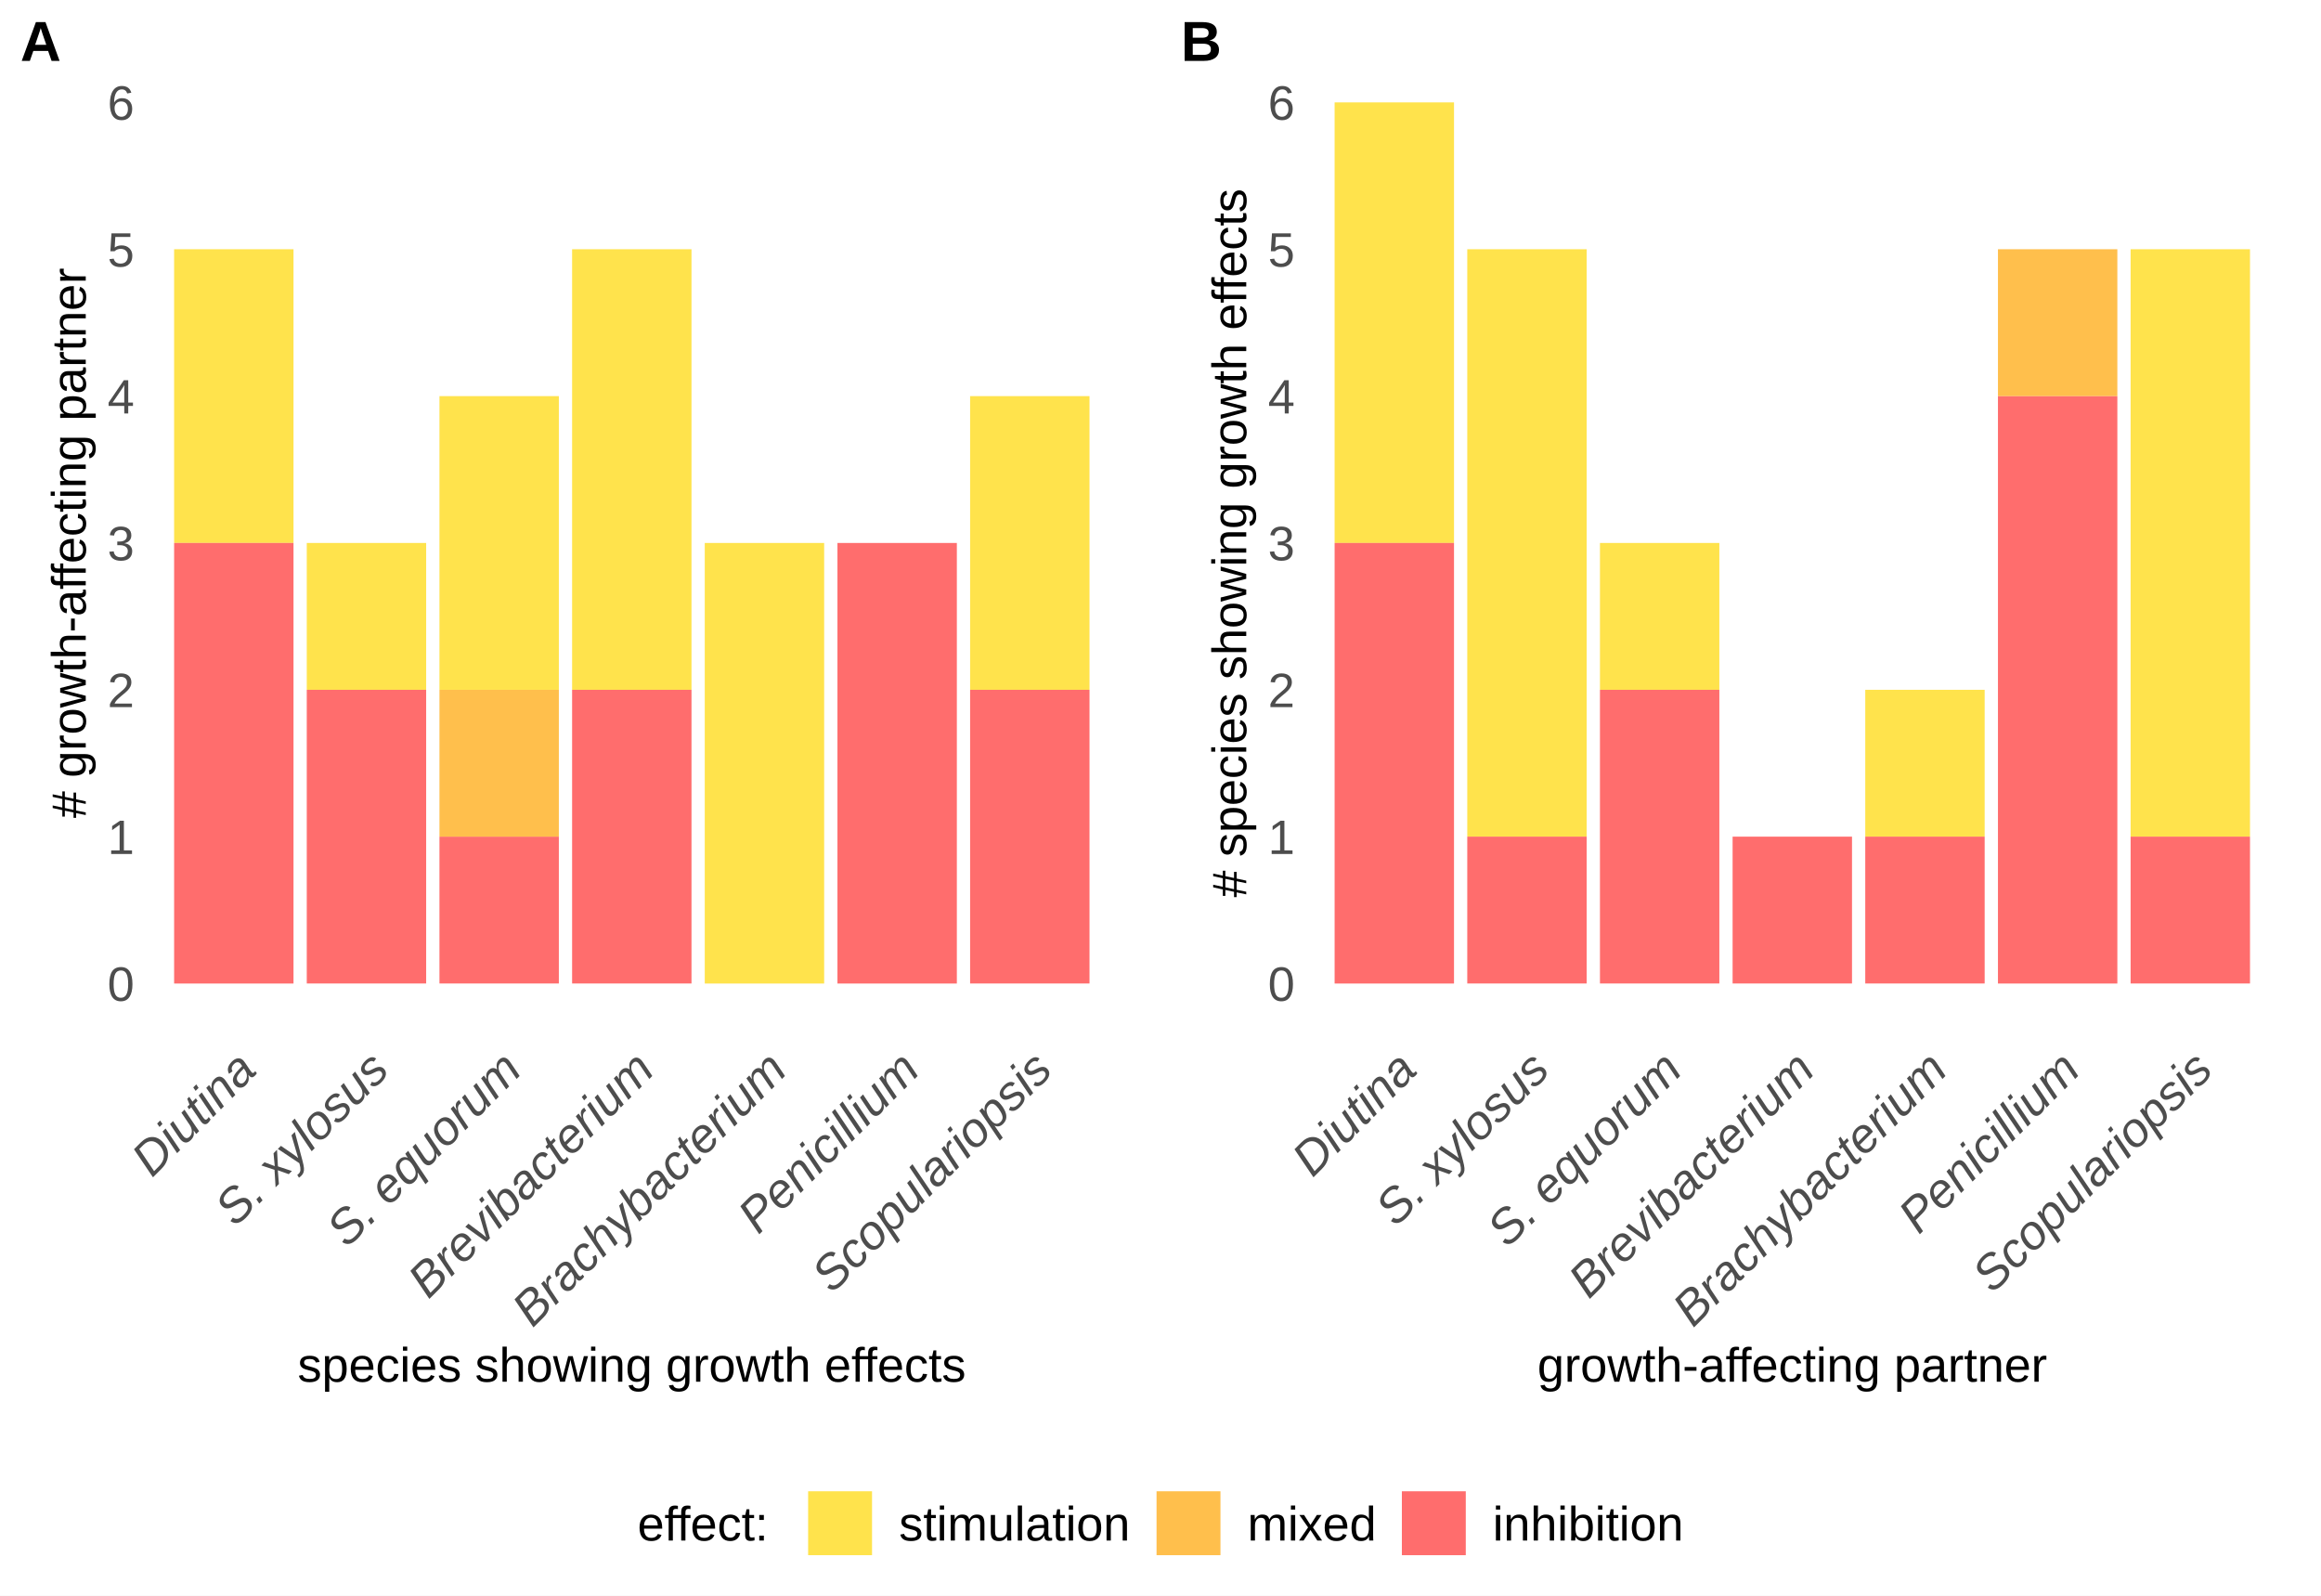
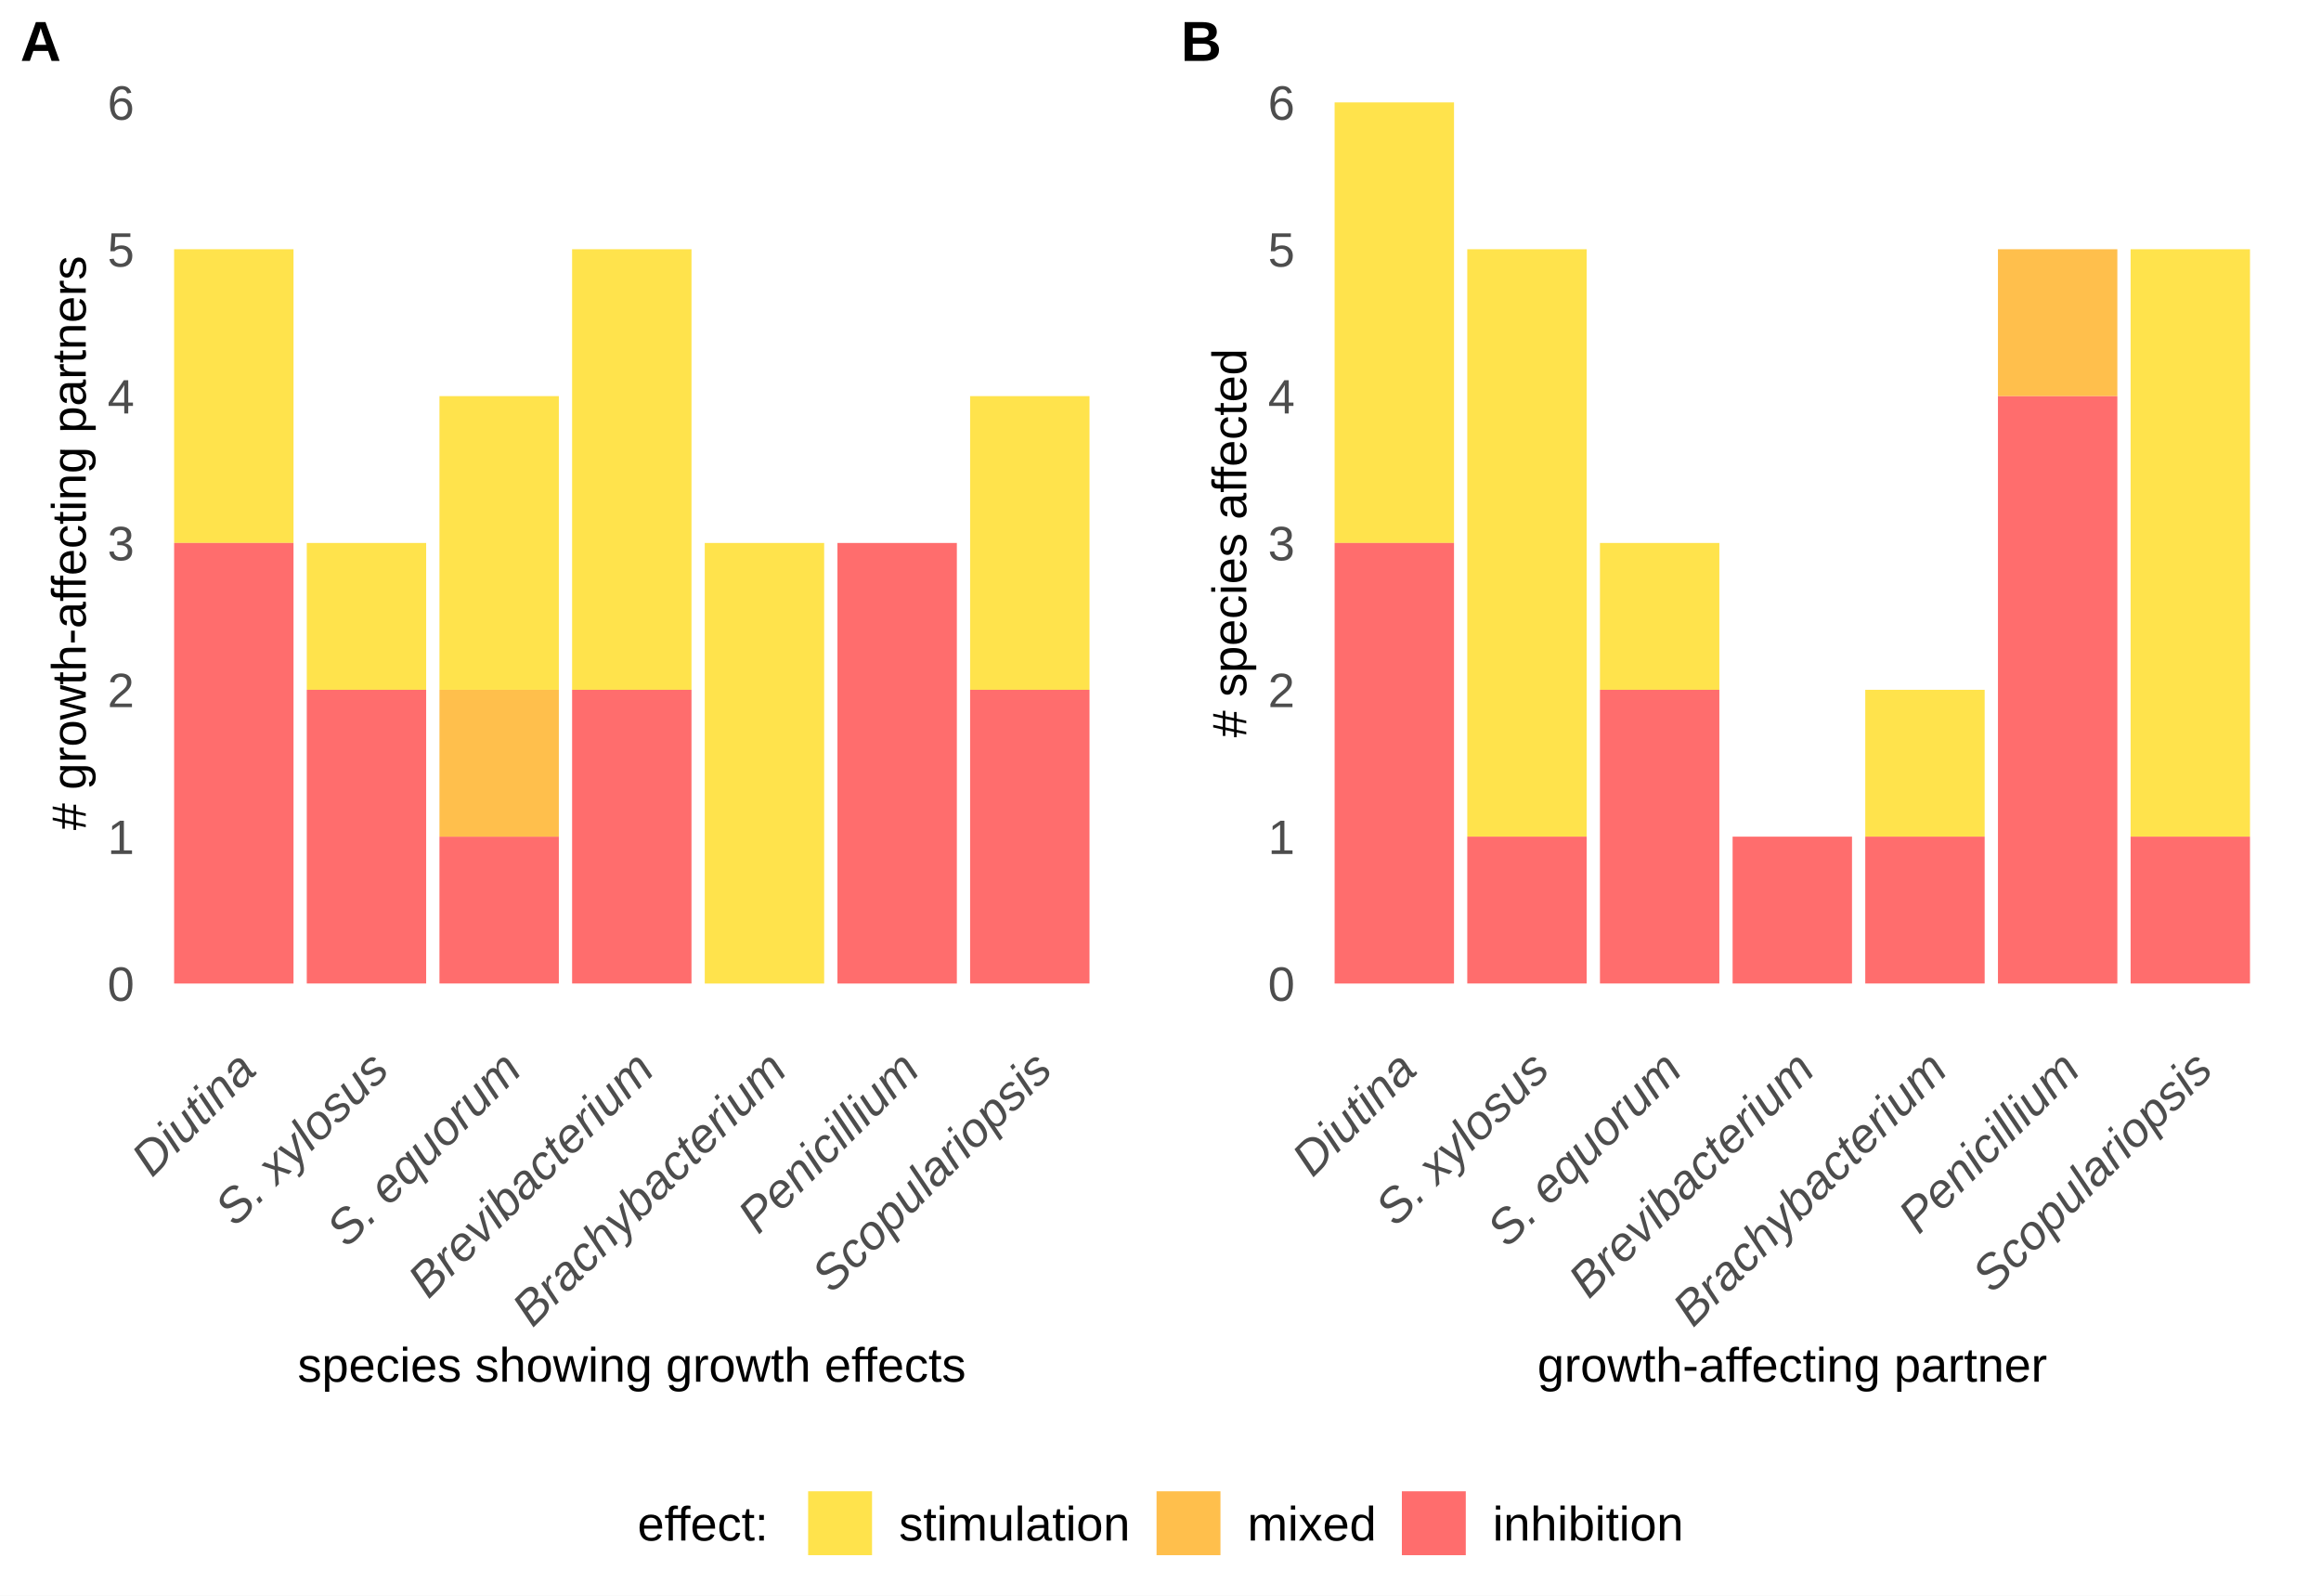
<svg xmlns="http://www.w3.org/2000/svg" class="svglite" width="576.00pt" height="396.00pt" viewBox="0 0 576.00 396.00">
  <defs>
    <style type="text/css">
    .svglite line, .svglite polyline, .svglite polygon, .svglite path, .svglite rect, .svglite circle {
      fill: none;
      stroke: #000000;
      stroke-linecap: round;
      stroke-linejoin: round;
      stroke-miterlimit: 10.00;
    }
  </style>
  </defs>
  <rect width="100%" height="100%" style="stroke: none; fill: #FFFFFF;" />
  <defs>
    <clipPath id="cpMC4wMHw1NzYuMDB8MC4wMHwzOTYuMDA=">
      <rect x="0.00" y="0.00" width="576.00" height="396.00" />
    </clipPath>
  </defs>
  <g clip-path="url(#cpMC4wMHw1NzYuMDB8MC4wMHwzOTYuMDA=)">
</g>
  <defs>
    <clipPath id="cpMC4wMHw1NzYuMDB8MC4wMHwzNjAuMDA=">
      <rect x="0.00" y="0.00" width="576.00" height="360.00" />
    </clipPath>
  </defs>
  <g clip-path="url(#cpMC4wMHw1NzYuMDB8MC4wMHwzNjAuMDA=)">
</g>
  <g clip-path="url(#cpMC4wMHw1NzYuMDB8MC4wMHwzOTYuMDA=)">
</g>
  <defs>
    <clipPath id="cpNy4yMHwyODAuODB8OS4wMHwzNTEuMDA=">
      <rect x="7.20" y="9.00" width="273.60" height="342.00" />
    </clipPath>
  </defs>
  <g clip-path="url(#cpNy4yMHwyODAuODB8OS4wMHwzNTEuMDA=)">
</g>
  <g clip-path="url(#cpMC4wMHw1NzYuMDB8MC4wMHwzOTYuMDA=)">
</g>
  <defs>
    <clipPath id="cpMzguMjd8Mjc1LjMyfDE0LjQ4fDI1NC45OQ==">
      <rect x="38.27" y="14.48" width="237.05" height="240.52" />
    </clipPath>
  </defs>
  <g clip-path="url(#cpMzguMjd8Mjc1LjMyfDE0LjQ4fDI1NC45OQ==)">
    <rect x="43.21" y="61.85" width="29.63" height="72.88" style="stroke-width: 1.07; stroke: none; stroke-linecap: square; stroke-linejoin: miter; fill: #FFD700; fill-opacity: 0.70;" />
    <rect x="43.21" y="134.74" width="29.63" height="109.33" style="stroke-width: 1.07; stroke: none; stroke-linecap: square; stroke-linejoin: miter; fill: #FF3030; fill-opacity: 0.70;" />
    <rect x="43.21" y="134.74" width="29.63" height="0.00" style="stroke-width: 1.07; stroke: none; stroke-linecap: square; stroke-linejoin: miter; fill: #FFA500; fill-opacity: 0.70;" />
    <rect x="76.13" y="134.74" width="29.63" height="36.44" style="stroke-width: 1.07; stroke: none; stroke-linecap: square; stroke-linejoin: miter; fill: #FFD700; fill-opacity: 0.70;" />
    <rect x="76.13" y="171.18" width="29.63" height="72.88" style="stroke-width: 1.07; stroke: none; stroke-linecap: square; stroke-linejoin: miter; fill: #FF3030; fill-opacity: 0.70;" />
    <rect x="76.13" y="171.18" width="29.63" height="0.00" style="stroke-width: 1.07; stroke: none; stroke-linecap: square; stroke-linejoin: miter; fill: #FFA500; fill-opacity: 0.70;" />
    <rect x="109.06" y="98.30" width="29.63" height="72.88" style="stroke-width: 1.07; stroke: none; stroke-linecap: square; stroke-linejoin: miter; fill: #FFD700; fill-opacity: 0.70;" />
    <rect x="109.06" y="207.62" width="29.63" height="36.44" style="stroke-width: 1.07; stroke: none; stroke-linecap: square; stroke-linejoin: miter; fill: #FF3030; fill-opacity: 0.70;" />
    <rect x="109.06" y="171.18" width="29.63" height="36.44" style="stroke-width: 1.07; stroke: none; stroke-linecap: square; stroke-linejoin: miter; fill: #FFA500; fill-opacity: 0.70;" />
    <rect x="141.98" y="61.85" width="29.63" height="109.33" style="stroke-width: 1.07; stroke: none; stroke-linecap: square; stroke-linejoin: miter; fill: #FFD700; fill-opacity: 0.70;" />
    <rect x="141.98" y="171.18" width="29.63" height="72.88" style="stroke-width: 1.07; stroke: none; stroke-linecap: square; stroke-linejoin: miter; fill: #FF3030; fill-opacity: 0.70;" />
    <rect x="141.98" y="171.18" width="29.63" height="0.00" style="stroke-width: 1.07; stroke: none; stroke-linecap: square; stroke-linejoin: miter; fill: #FFA500; fill-opacity: 0.70;" />
    <rect x="174.90" y="134.74" width="29.63" height="109.33" style="stroke-width: 1.07; stroke: none; stroke-linecap: square; stroke-linejoin: miter; fill: #FFD700; fill-opacity: 0.70;" />
    <rect x="174.90" y="244.06" width="29.63" height="0.00" style="stroke-width: 1.07; stroke: none; stroke-linecap: square; stroke-linejoin: miter; fill: #FF3030; fill-opacity: 0.70;" />
    <rect x="174.90" y="244.06" width="29.63" height="0.00" style="stroke-width: 1.07; stroke: none; stroke-linecap: square; stroke-linejoin: miter; fill: #FFA500; fill-opacity: 0.70;" />
    <rect x="207.83" y="134.74" width="29.63" height="0.00" style="stroke-width: 1.07; stroke: none; stroke-linecap: square; stroke-linejoin: miter; fill: #FFD700; fill-opacity: 0.70;" />
    <rect x="207.83" y="134.74" width="29.63" height="109.33" style="stroke-width: 1.07; stroke: none; stroke-linecap: square; stroke-linejoin: miter; fill: #FF3030; fill-opacity: 0.70;" />
    <rect x="207.83" y="134.74" width="29.63" height="0.00" style="stroke-width: 1.07; stroke: none; stroke-linecap: square; stroke-linejoin: miter; fill: #FFA500; fill-opacity: 0.70;" />
    <rect x="240.75" y="98.30" width="29.63" height="72.88" style="stroke-width: 1.07; stroke: none; stroke-linecap: square; stroke-linejoin: miter; fill: #FFD700; fill-opacity: 0.70;" />
    <rect x="240.75" y="171.18" width="29.63" height="72.88" style="stroke-width: 1.07; stroke: none; stroke-linecap: square; stroke-linejoin: miter; fill: #FF3030; fill-opacity: 0.70;" />
    <rect x="240.75" y="171.18" width="29.63" height="0.00" style="stroke-width: 1.07; stroke: none; stroke-linecap: square; stroke-linejoin: miter; fill: #FFA500; fill-opacity: 0.70;" />
  </g>
  <g clip-path="url(#cpMC4wMHw1NzYuMDB8MC4wMHwzOTYuMDA=)">
    <text x="33.34" y="248.36" text-anchor="end" style="font-size: 12.00px; fill: #4D4D4D; font-family: Arial;" textLength="6.67px" lengthAdjust="spacingAndGlyphs">0</text>
    <text x="33.34" y="211.92" text-anchor="end" style="font-size: 12.00px; fill: #4D4D4D; font-family: Arial;" textLength="6.67px" lengthAdjust="spacingAndGlyphs">1</text>
    <text x="33.34" y="175.48" text-anchor="end" style="font-size: 12.00px; fill: #4D4D4D; font-family: Arial;" textLength="6.67px" lengthAdjust="spacingAndGlyphs">2</text>
    <text x="33.34" y="139.04" text-anchor="end" style="font-size: 12.00px; fill: #4D4D4D; font-family: Arial;" textLength="6.67px" lengthAdjust="spacingAndGlyphs">3</text>
    <text x="33.34" y="102.60" text-anchor="end" style="font-size: 12.00px; fill: #4D4D4D; font-family: Arial;" textLength="6.67px" lengthAdjust="spacingAndGlyphs">4</text>
    <text x="33.34" y="66.16" text-anchor="end" style="font-size: 12.00px; fill: #4D4D4D; font-family: Arial;" textLength="6.67px" lengthAdjust="spacingAndGlyphs">5</text>
    <text x="33.34" y="29.71" text-anchor="end" style="font-size: 12.00px; fill: #4D4D4D; font-family: Arial;" textLength="6.67px" lengthAdjust="spacingAndGlyphs">6</text>
    <text transform="translate(64.11,266.01) rotate(-45)" text-anchor="end" style="font-size: 12.00px; font-style: italic; fill: #4D4D4D; font-family: Arial;" textLength="37.35px" lengthAdjust="spacingAndGlyphs">Diutina</text>
    <text transform="translate(97.03,266.01) rotate(-45)" text-anchor="end" style="font-size: 12.00px; font-style: italic; fill: #4D4D4D; font-family: Arial;" textLength="54.68px" lengthAdjust="spacingAndGlyphs">S. xylosus</text>
    <text transform="translate(129.95,266.01) rotate(-45)" text-anchor="end" style="font-size: 12.00px; font-style: italic; fill: #4D4D4D; font-family: Arial;" textLength="62.04px" lengthAdjust="spacingAndGlyphs">S. equorum</text>
    <text transform="translate(162.88,266.01) rotate(-45)" text-anchor="end" style="font-size: 12.00px; font-style: italic; fill: #4D4D4D; font-family: Arial;" textLength="80.02px" lengthAdjust="spacingAndGlyphs">Brevibacterium</text>
    <text transform="translate(195.80,266.01) rotate(-45)" text-anchor="end" style="font-size: 12.00px; font-style: italic; fill: #4D4D4D; font-family: Arial;" textLength="90.03px" lengthAdjust="spacingAndGlyphs">Brachybacterium</text>
    <text transform="translate(228.73,266.01) rotate(-45)" text-anchor="end" style="font-size: 12.00px; font-style: italic; fill: #4D4D4D; font-family: Arial;" textLength="57.34px" lengthAdjust="spacingAndGlyphs">Penicillium</text>
    <text transform="translate(261.65,266.01) rotate(-45)" text-anchor="end" style="font-size: 12.00px; font-style: italic; fill: #4D4D4D; font-family: Arial;" textLength="78.03px" lengthAdjust="spacingAndGlyphs">Scopulariopsis</text>
    <text x="156.79" y="342.88" text-anchor="middle" style="font-size: 12.00px; font-family: Arial;" textLength="166.08px" lengthAdjust="spacingAndGlyphs">species showing growth effects</text>
-     <text transform="translate(21.28,134.74) rotate(-90)" text-anchor="middle" style="font-size: 12.00px; font-family: Arial;" textLength="136.74px" lengthAdjust="spacingAndGlyphs"># growth-affecting partner</text>
+     <text transform="translate(21.28,134.74) rotate(-90)" text-anchor="middle" style="font-size: 12.00px; font-family: Arial;" textLength="142.74px" lengthAdjust="spacingAndGlyphs"># growth-affecting partners</text>
    <text x="5.05" y="15.11" style="font-size: 14.00px; font-weight: bold; font-family: Arial;" textLength="10.11px" lengthAdjust="spacingAndGlyphs">A</text>
  </g>
  <defs>
    <clipPath id="cpMjk1LjIwfDU2OC44MHw5LjAwfDM1MS4wMA==">
      <rect x="295.20" y="9.00" width="273.60" height="342.00" />
    </clipPath>
  </defs>
  <g clip-path="url(#cpMjk1LjIwfDU2OC44MHw5LjAwfDM1MS4wMA==)">
</g>
  <g clip-path="url(#cpMC4wMHw1NzYuMDB8MC4wMHwzOTYuMDA=)">
</g>
  <defs>
    <clipPath id="cpMzI2LjI3fDU2My4zMnwxNC40OHwyNTQuOTk=">
      <rect x="326.27" y="14.48" width="237.05" height="240.52" />
    </clipPath>
  </defs>
  <g clip-path="url(#cpMzI2LjI3fDU2My4zMnwxNC40OHwyNTQuOTk=)">
    <rect x="331.21" y="25.41" width="29.63" height="109.33" style="stroke-width: 1.07; stroke: none; stroke-linecap: square; stroke-linejoin: miter; fill: #FFD700; fill-opacity: 0.70;" />
    <rect x="331.21" y="134.74" width="29.63" height="109.33" style="stroke-width: 1.07; stroke: none; stroke-linecap: square; stroke-linejoin: miter; fill: #FF3030; fill-opacity: 0.70;" />
    <rect x="331.21" y="134.74" width="29.63" height="0.00" style="stroke-width: 1.07; stroke: none; stroke-linecap: square; stroke-linejoin: miter; fill: #FFA500; fill-opacity: 0.70;" />
    <rect x="364.13" y="61.85" width="29.63" height="145.77" style="stroke-width: 1.07; stroke: none; stroke-linecap: square; stroke-linejoin: miter; fill: #FFD700; fill-opacity: 0.70;" />
    <rect x="364.13" y="207.62" width="29.63" height="36.44" style="stroke-width: 1.07; stroke: none; stroke-linecap: square; stroke-linejoin: miter; fill: #FF3030; fill-opacity: 0.70;" />
    <rect x="364.13" y="207.62" width="29.63" height="0.00" style="stroke-width: 1.07; stroke: none; stroke-linecap: square; stroke-linejoin: miter; fill: #FFA500; fill-opacity: 0.70;" />
    <rect x="397.06" y="134.74" width="29.63" height="36.44" style="stroke-width: 1.07; stroke: none; stroke-linecap: square; stroke-linejoin: miter; fill: #FFD700; fill-opacity: 0.70;" />
    <rect x="397.06" y="171.18" width="29.63" height="72.88" style="stroke-width: 1.07; stroke: none; stroke-linecap: square; stroke-linejoin: miter; fill: #FF3030; fill-opacity: 0.70;" />
    <rect x="397.06" y="171.18" width="29.63" height="0.00" style="stroke-width: 1.07; stroke: none; stroke-linecap: square; stroke-linejoin: miter; fill: #FFA500; fill-opacity: 0.70;" />
    <rect x="429.98" y="207.62" width="29.63" height="0.00" style="stroke-width: 1.07; stroke: none; stroke-linecap: square; stroke-linejoin: miter; fill: #FFD700; fill-opacity: 0.70;" />
    <rect x="429.98" y="207.62" width="29.63" height="36.44" style="stroke-width: 1.07; stroke: none; stroke-linecap: square; stroke-linejoin: miter; fill: #FF3030; fill-opacity: 0.70;" />
    <rect x="429.98" y="207.62" width="29.63" height="0.00" style="stroke-width: 1.07; stroke: none; stroke-linecap: square; stroke-linejoin: miter; fill: #FFA500; fill-opacity: 0.70;" />
    <rect x="462.90" y="171.18" width="29.63" height="36.44" style="stroke-width: 1.07; stroke: none; stroke-linecap: square; stroke-linejoin: miter; fill: #FFD700; fill-opacity: 0.70;" />
    <rect x="462.90" y="207.62" width="29.63" height="36.44" style="stroke-width: 1.07; stroke: none; stroke-linecap: square; stroke-linejoin: miter; fill: #FF3030; fill-opacity: 0.70;" />
    <rect x="462.90" y="207.62" width="29.63" height="0.00" style="stroke-width: 1.07; stroke: none; stroke-linecap: square; stroke-linejoin: miter; fill: #FFA500; fill-opacity: 0.70;" />
    <rect x="495.83" y="61.85" width="29.63" height="0.00" style="stroke-width: 1.07; stroke: none; stroke-linecap: square; stroke-linejoin: miter; fill: #FFD700; fill-opacity: 0.70;" />
    <rect x="495.83" y="98.30" width="29.63" height="145.77" style="stroke-width: 1.07; stroke: none; stroke-linecap: square; stroke-linejoin: miter; fill: #FF3030; fill-opacity: 0.70;" />
    <rect x="495.83" y="61.85" width="29.63" height="36.44" style="stroke-width: 1.07; stroke: none; stroke-linecap: square; stroke-linejoin: miter; fill: #FFA500; fill-opacity: 0.70;" />
    <rect x="528.75" y="61.85" width="29.63" height="145.77" style="stroke-width: 1.07; stroke: none; stroke-linecap: square; stroke-linejoin: miter; fill: #FFD700; fill-opacity: 0.70;" />
    <rect x="528.75" y="207.62" width="29.63" height="36.44" style="stroke-width: 1.07; stroke: none; stroke-linecap: square; stroke-linejoin: miter; fill: #FF3030; fill-opacity: 0.70;" />
    <rect x="528.75" y="207.62" width="29.63" height="0.00" style="stroke-width: 1.07; stroke: none; stroke-linecap: square; stroke-linejoin: miter; fill: #FFA500; fill-opacity: 0.70;" />
  </g>
  <g clip-path="url(#cpMC4wMHw1NzYuMDB8MC4wMHwzOTYuMDA=)">
    <text x="321.34" y="248.36" text-anchor="end" style="font-size: 12.00px; fill: #4D4D4D; font-family: Arial;" textLength="6.67px" lengthAdjust="spacingAndGlyphs">0</text>
    <text x="321.34" y="211.92" text-anchor="end" style="font-size: 12.00px; fill: #4D4D4D; font-family: Arial;" textLength="6.67px" lengthAdjust="spacingAndGlyphs">1</text>
    <text x="321.34" y="175.48" text-anchor="end" style="font-size: 12.00px; fill: #4D4D4D; font-family: Arial;" textLength="6.67px" lengthAdjust="spacingAndGlyphs">2</text>
    <text x="321.34" y="139.04" text-anchor="end" style="font-size: 12.00px; fill: #4D4D4D; font-family: Arial;" textLength="6.67px" lengthAdjust="spacingAndGlyphs">3</text>
    <text x="321.34" y="102.60" text-anchor="end" style="font-size: 12.00px; fill: #4D4D4D; font-family: Arial;" textLength="6.67px" lengthAdjust="spacingAndGlyphs">4</text>
    <text x="321.34" y="66.16" text-anchor="end" style="font-size: 12.00px; fill: #4D4D4D; font-family: Arial;" textLength="6.67px" lengthAdjust="spacingAndGlyphs">5</text>
    <text x="321.34" y="29.71" text-anchor="end" style="font-size: 12.00px; fill: #4D4D4D; font-family: Arial;" textLength="6.67px" lengthAdjust="spacingAndGlyphs">6</text>
    <text transform="translate(352.11,266.01) rotate(-45)" text-anchor="end" style="font-size: 12.00px; font-style: italic; fill: #4D4D4D; font-family: Arial;" textLength="37.35px" lengthAdjust="spacingAndGlyphs">Diutina</text>
    <text transform="translate(385.03,266.01) rotate(-45)" text-anchor="end" style="font-size: 12.00px; font-style: italic; fill: #4D4D4D; font-family: Arial;" textLength="54.68px" lengthAdjust="spacingAndGlyphs">S. xylosus</text>
    <text transform="translate(417.95,266.01) rotate(-45)" text-anchor="end" style="font-size: 12.00px; font-style: italic; fill: #4D4D4D; font-family: Arial;" textLength="62.04px" lengthAdjust="spacingAndGlyphs">S. equorum</text>
    <text transform="translate(450.88,266.01) rotate(-45)" text-anchor="end" style="font-size: 12.00px; font-style: italic; fill: #4D4D4D; font-family: Arial;" textLength="80.02px" lengthAdjust="spacingAndGlyphs">Brevibacterium</text>
    <text transform="translate(483.80,266.01) rotate(-45)" text-anchor="end" style="font-size: 12.00px; font-style: italic; fill: #4D4D4D; font-family: Arial;" textLength="90.03px" lengthAdjust="spacingAndGlyphs">Brachybacterium</text>
    <text transform="translate(516.73,266.01) rotate(-45)" text-anchor="end" style="font-size: 12.00px; font-style: italic; fill: #4D4D4D; font-family: Arial;" textLength="57.34px" lengthAdjust="spacingAndGlyphs">Penicillium</text>
    <text transform="translate(549.65,266.01) rotate(-45)" text-anchor="end" style="font-size: 12.00px; font-style: italic; fill: #4D4D4D; font-family: Arial;" textLength="78.03px" lengthAdjust="spacingAndGlyphs">Scopulariopsis</text>
    <text x="444.79" y="342.88" text-anchor="middle" style="font-size: 12.00px; font-family: Arial;" textLength="126.73px" lengthAdjust="spacingAndGlyphs">growth-affecting partner</text>
-     <text transform="translate(309.28,134.74) rotate(-90)" text-anchor="middle" style="font-size: 12.00px; font-family: Arial;" textLength="176.08px" lengthAdjust="spacingAndGlyphs"># species showing growth effects</text>
+     <text transform="translate(309.28,134.74) rotate(-90)" text-anchor="middle" style="font-size: 12.00px; font-family: Arial;" textLength="96.72px" lengthAdjust="spacingAndGlyphs"># species affected</text>
    <text x="293.05" y="15.11" style="font-size: 14.00px; font-weight: bold; font-family: Arial;" textLength="10.11px" lengthAdjust="spacingAndGlyphs">B</text>
    <text x="158.20" y="382.30" style="font-size: 12.00px; font-family: Arial;" textLength="36.01px" lengthAdjust="spacingAndGlyphs">effect: </text>
    <rect x="200.55" y="370.07" width="15.86" height="15.86" style="stroke-width: 1.07; stroke: none; stroke-linecap: square; stroke-linejoin: miter; fill: #FFD700; fill-opacity: 0.70;" />
    <rect x="287.02" y="370.07" width="15.86" height="15.86" style="stroke-width: 1.07; stroke: none; stroke-linecap: square; stroke-linejoin: miter; fill: #FFA500; fill-opacity: 0.70;" />
    <rect x="347.90" y="370.07" width="15.86" height="15.86" style="stroke-width: 1.07; stroke: none; stroke-linecap: square; stroke-linejoin: miter; fill: #FF3030; fill-opacity: 0.70;" />
    <text x="223.10" y="382.30" style="font-size: 12.00px; font-family: Arial;" textLength="57.35px" lengthAdjust="spacingAndGlyphs">stimulation</text>
    <text x="309.57" y="382.30" style="font-size: 12.00px; font-family: Arial;" textLength="32.00px" lengthAdjust="spacingAndGlyphs">mixed</text>
    <text x="370.44" y="382.30" style="font-size: 12.00px; font-family: Arial;" textLength="47.36px" lengthAdjust="spacingAndGlyphs">inhibition</text>
  </g>
</svg>
